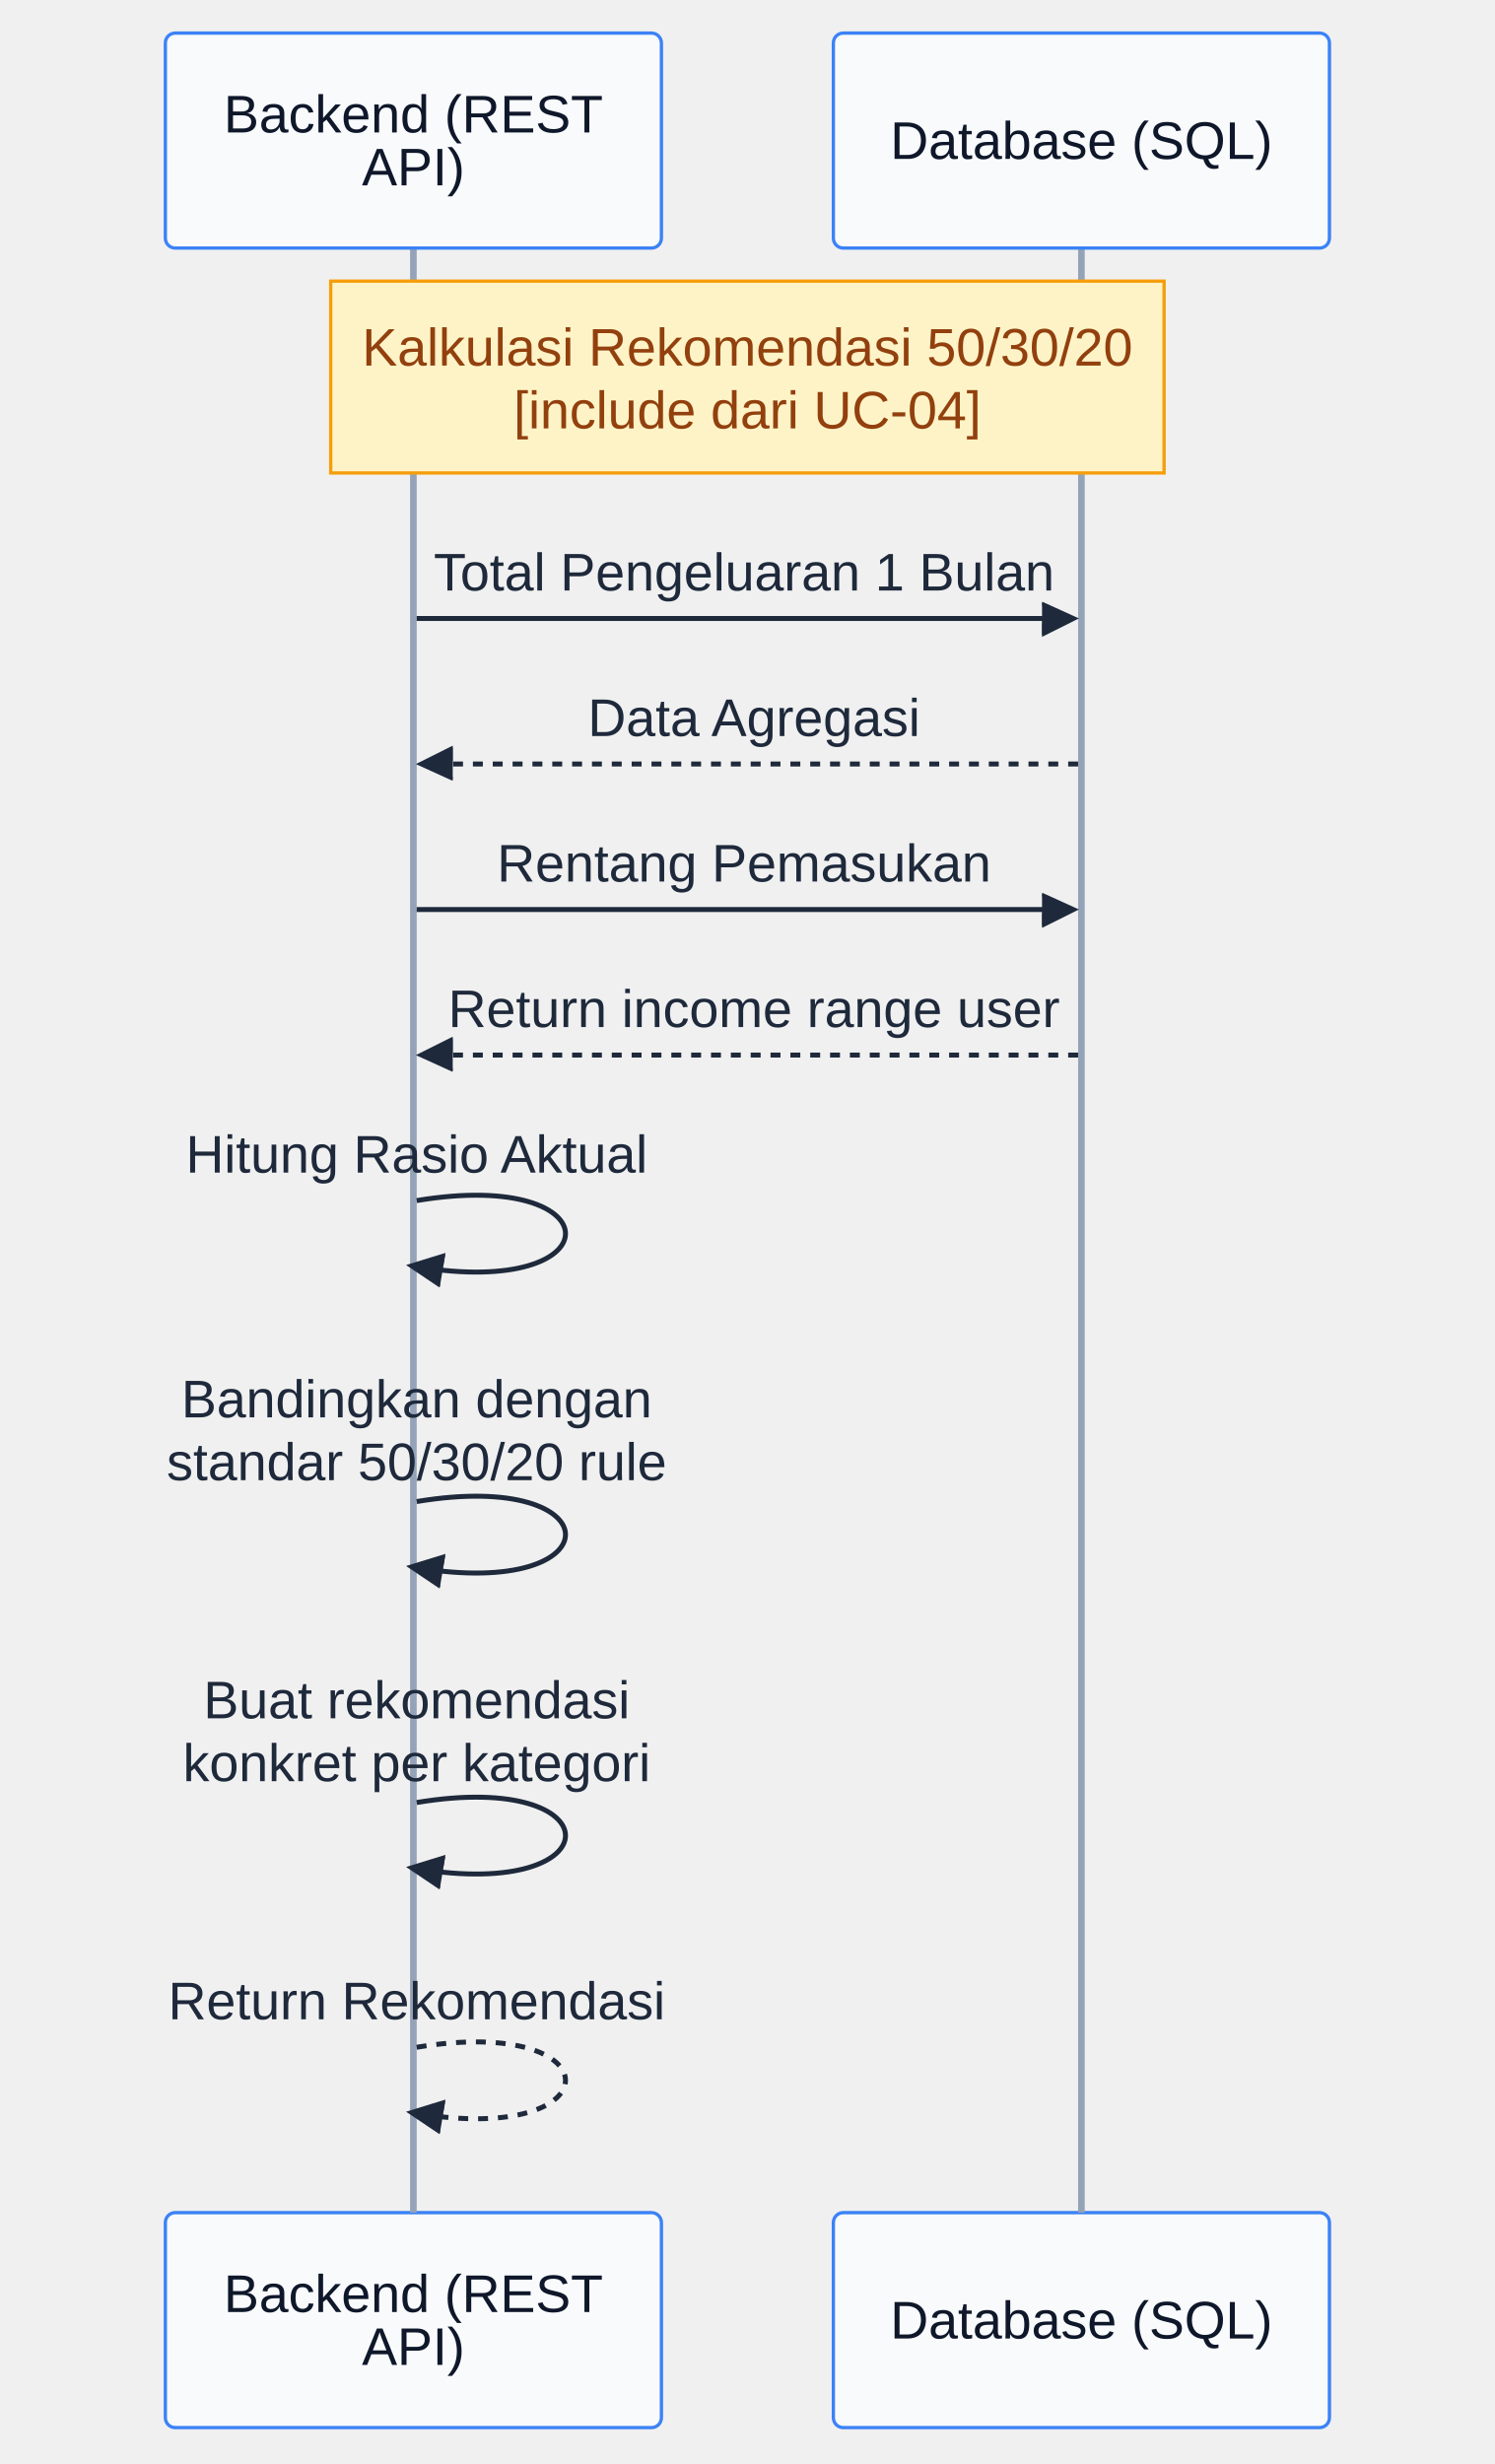
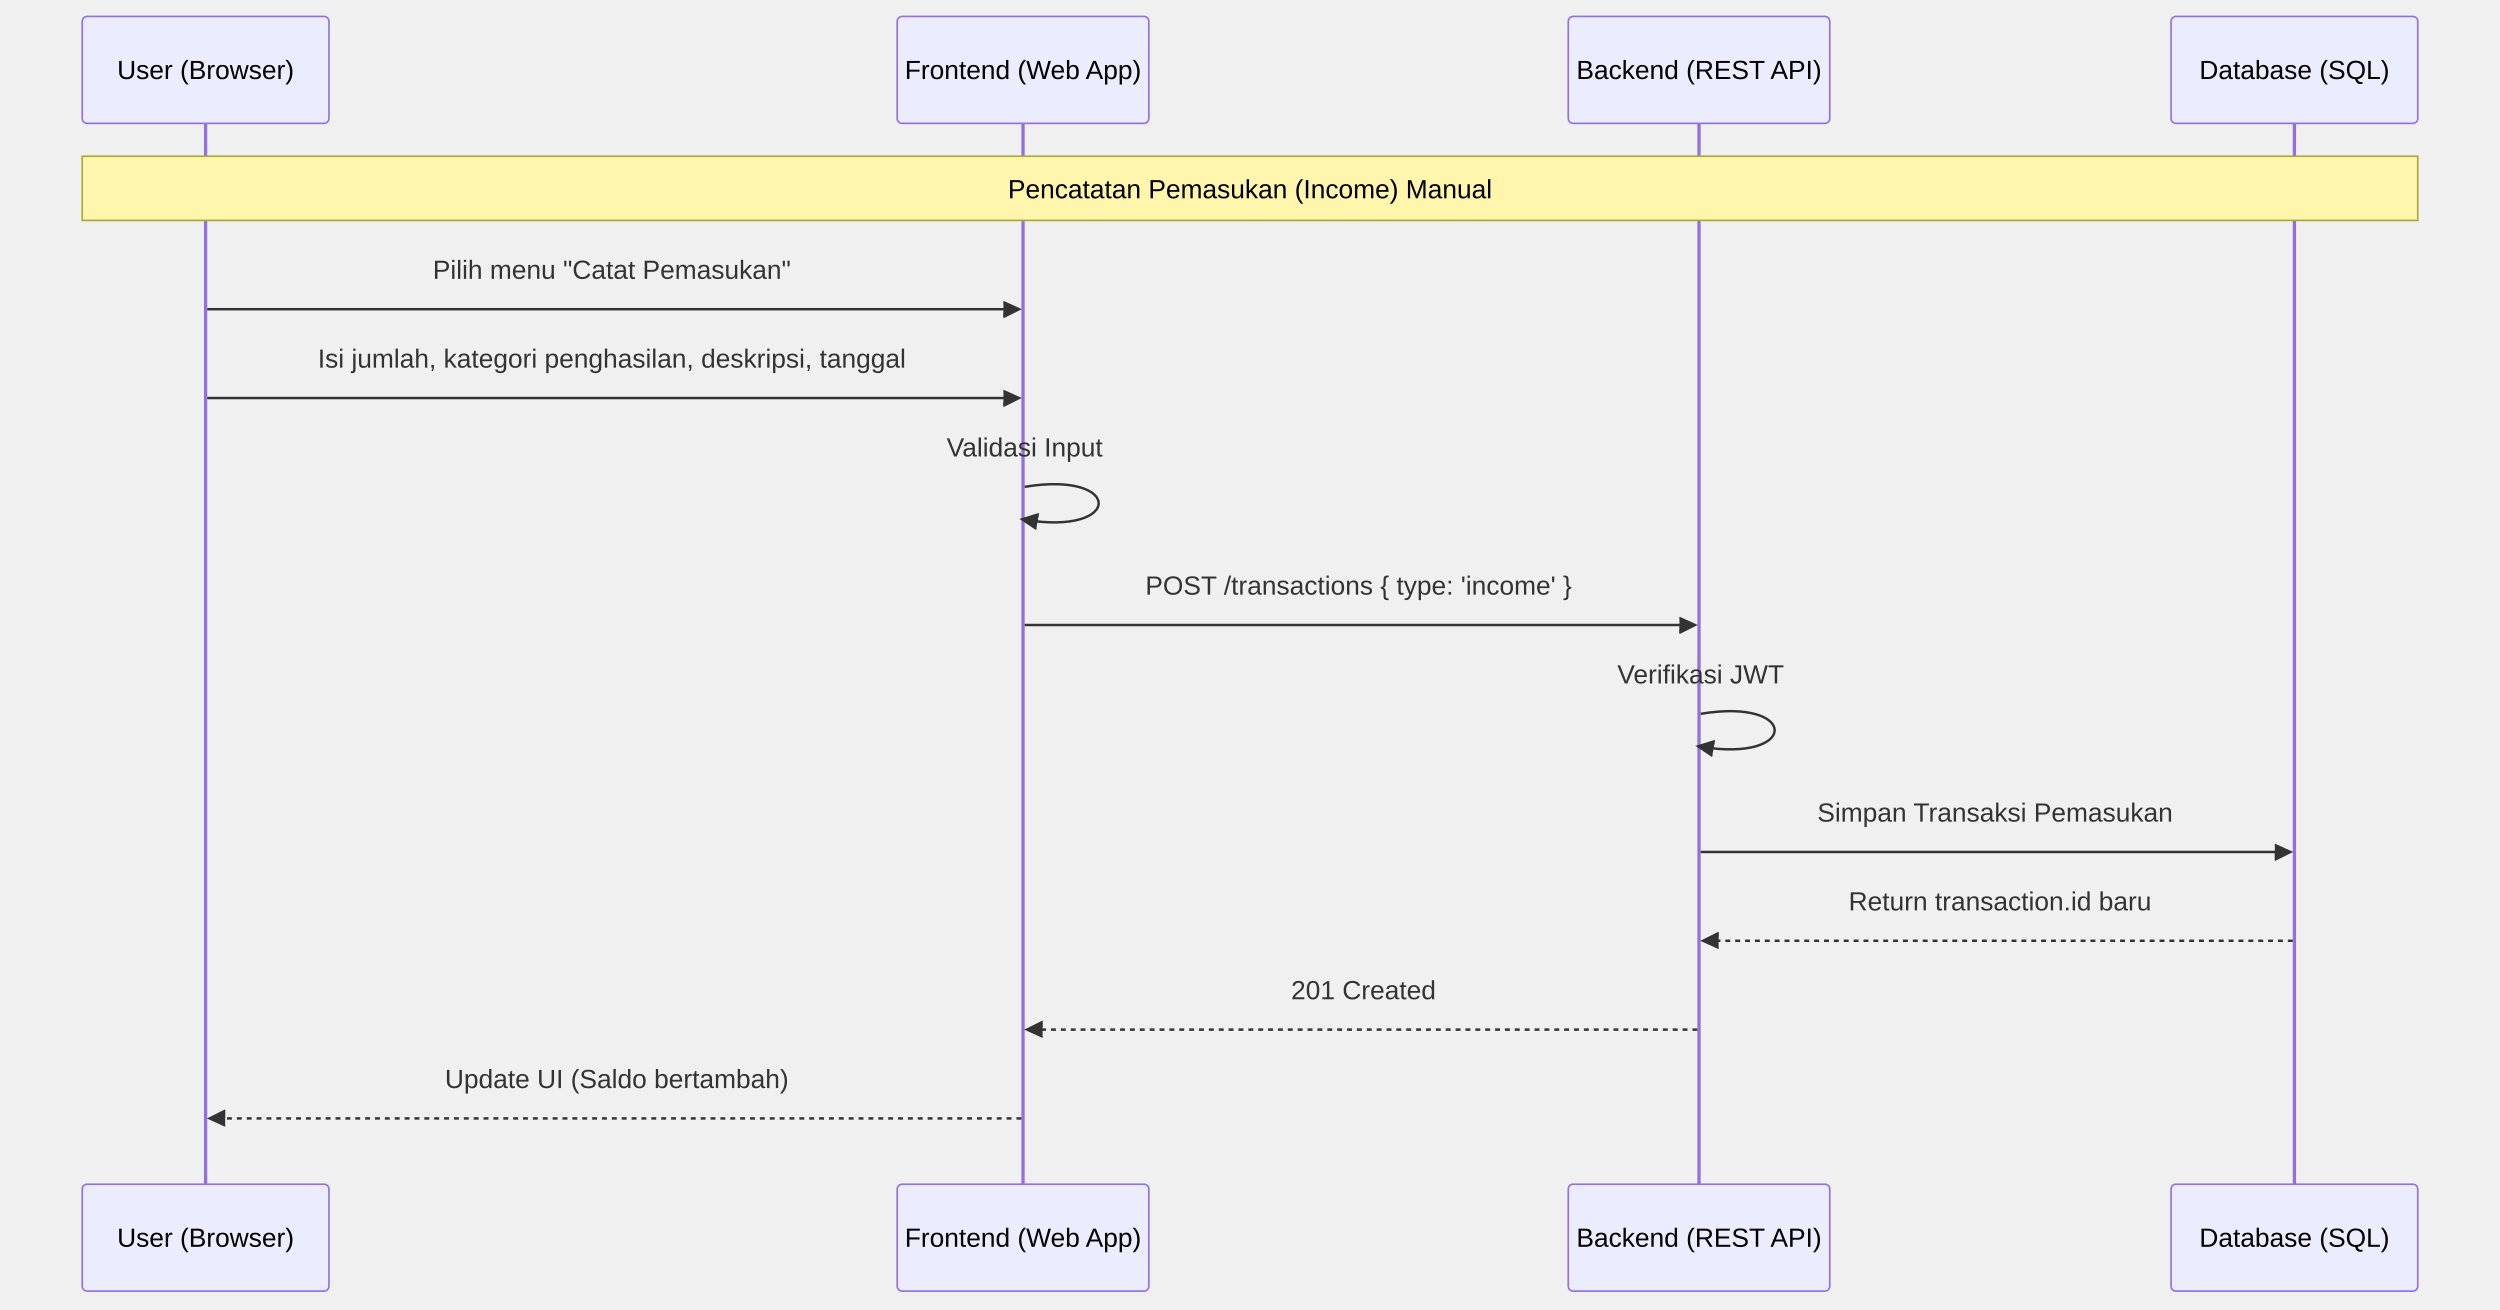
- <svg xmlns="http://www.w3.org/2000/svg" id="my-svg" width="100%" style="max-width: 452px; background-color: transparent;" viewBox="-50 -10 452 745" role="graphics-document document" aria-roledescription="sequence">
+ <svg xmlns="http://www.w3.org/2000/svg" id="my-svg" width="1520" style="max-width: 1520px; background-color: transparent;" viewBox="-50 -10 1520 796" role="graphics-document document" aria-roledescription="sequence">
  <g>
-     <rect x="202" y="659" fill="#eaeaea" stroke="#666" width="150" height="65" name="DB" rx="3" ry="3" class="actor actor-bottom" />
-     <text x="277" y="691.5" dominant-baseline="central" alignment-baseline="central" class="actor actor-box" style="text-anchor: middle; font-size: 16px; font-weight: 400;">
-       <tspan x="277" dy="0">Database (SQL)</tspan>
+     <rect x="1270" y="710" fill="#eaeaea" stroke="#666" width="150" height="65" name="DB" rx="3" ry="3" class="actor actor-bottom" />
+     <text x="1345" y="742.5" dominant-baseline="central" alignment-baseline="central" class="actor actor-box" style="text-anchor: middle; font-size: 16px; font-weight: 400;">
+       <tspan x="1345" dy="0">Database (SQL)</tspan>
    </text>
  </g>
  <g>
-     <rect x="0" y="659" fill="#eaeaea" stroke="#666" width="150" height="65" name="Server" rx="3" ry="3" class="actor actor-bottom" />
-     <text x="75" y="691.5" dominant-baseline="central" alignment-baseline="central" class="actor actor-box" style="text-anchor: middle; font-size: 16px; font-weight: 400;">
-       <tspan x="75" dy="-8">Backend (REST</tspan>
-     </text>
-     <text x="75" y="691.5" dominant-baseline="central" alignment-baseline="central" class="actor actor-box" style="text-anchor: middle; font-size: 16px; font-weight: 400;">
-       <tspan x="75" dy="8">API)</tspan>
+     <rect x="903.5" y="710" fill="#eaeaea" stroke="#666" width="159" height="65" name="Server" rx="3" ry="3" class="actor actor-bottom" />
+     <text x="983" y="742.5" dominant-baseline="central" alignment-baseline="central" class="actor actor-box" style="text-anchor: middle; font-size: 16px; font-weight: 400;">
+       <tspan x="983" dy="0">Backend (REST API)</tspan>
    </text>
  </g>
  <g>
-     <line id="actor1" x1="277" y1="65" x2="277" y2="659" class="actor-line 200" stroke-width="0.5px" stroke="#999" name="DB" data-et="life-line" data-id="DB" />
-     <g id="root-1" data-et="participant" data-type="participant" data-id="DB">
-       <rect x="202" y="0" fill="#eaeaea" stroke="#666" width="150" height="65" name="DB" rx="3" ry="3" class="actor actor-top" />
-       <text x="277" y="32.5" dominant-baseline="central" alignment-baseline="central" class="actor actor-box" style="text-anchor: middle; font-size: 16px; font-weight: 400;">
-         <tspan x="277" dy="0">Database (SQL)</tspan>
+     <rect x="495.5" y="710" fill="#eaeaea" stroke="#666" width="153" height="65" name="UI" rx="3" ry="3" class="actor actor-bottom" />
+     <text x="572" y="742.5" dominant-baseline="central" alignment-baseline="central" class="actor actor-box" style="text-anchor: middle; font-size: 16px; font-weight: 400;">
+       <tspan x="572" dy="0">Frontend (Web App)</tspan>
+     </text>
+   </g>
+   <g>
+     <rect x="0" y="710" fill="#eaeaea" stroke="#666" width="150" height="65" name="User" rx="3" ry="3" class="actor actor-bottom" />
+     <text x="75" y="742.5" dominant-baseline="central" alignment-baseline="central" class="actor actor-box" style="text-anchor: middle; font-size: 16px; font-weight: 400;">
+       <tspan x="75" dy="0">User (Browser)</tspan>
+     </text>
+   </g>
+   <g>
+     <line id="actor3" x1="1345" y1="65" x2="1345" y2="710" class="actor-line 200" stroke-width="0.5px" stroke="#999" name="DB" data-et="life-line" data-id="DB" />
+     <g id="root-3" data-et="participant" data-type="participant" data-id="DB">
+       <rect x="1270" y="0" fill="#eaeaea" stroke="#666" width="150" height="65" name="DB" rx="3" ry="3" class="actor actor-top" />
+       <text x="1345" y="32.5" dominant-baseline="central" alignment-baseline="central" class="actor actor-box" style="text-anchor: middle; font-size: 16px; font-weight: 400;">
+         <tspan x="1345" dy="0">Database (SQL)</tspan>
      </text>
    </g>
  </g>
  <g>
-     <line id="actor0" x1="75" y1="65" x2="75" y2="659" class="actor-line 200" stroke-width="0.5px" stroke="#999" name="Server" data-et="life-line" data-id="Server" />
-     <g id="root-0" data-et="participant" data-type="participant" data-id="Server">
-       <rect x="0" y="0" fill="#eaeaea" stroke="#666" width="150" height="65" name="Server" rx="3" ry="3" class="actor actor-top" />
-       <text x="75" y="32.5" dominant-baseline="central" alignment-baseline="central" class="actor actor-box" style="text-anchor: middle; font-size: 16px; font-weight: 400;">
-         <tspan x="75" dy="-8">Backend (REST</tspan>
-       </text>
-       <text x="75" y="32.5" dominant-baseline="central" alignment-baseline="central" class="actor actor-box" style="text-anchor: middle; font-size: 16px; font-weight: 400;">
-         <tspan x="75" dy="8">API)</tspan>
+     <line id="actor2" x1="983" y1="65" x2="983" y2="710" class="actor-line 200" stroke-width="0.5px" stroke="#999" name="Server" data-et="life-line" data-id="Server" />
+     <g id="root-2" data-et="participant" data-type="participant" data-id="Server">
+       <rect x="903.5" y="0" fill="#eaeaea" stroke="#666" width="159" height="65" name="Server" rx="3" ry="3" class="actor actor-top" />
+       <text x="983" y="32.5" dominant-baseline="central" alignment-baseline="central" class="actor actor-box" style="text-anchor: middle; font-size: 16px; font-weight: 400;">
+         <tspan x="983" dy="0">Backend (REST API)</tspan>
      </text>
    </g>
  </g>
-   <style>#my-svg{font-family:"trebuchet ms",verdana,arial,sans-serif;font-size:16px;fill:#333;}@keyframes edge-animation-frame{from{stroke-dashoffset:0;}}@keyframes dash{to{stroke-dashoffset:0;}}#my-svg .edge-animation-slow{stroke-dasharray:9,5!important;stroke-dashoffset:900;animation:dash 50s linear infinite;stroke-linecap:round;}#my-svg .edge-animation-fast{stroke-dasharray:9,5!important;stroke-dashoffset:900;animation:dash 20s linear infinite;stroke-linecap:round;}#my-svg .error-icon{fill:#552222;}#my-svg .error-text{fill:#552222;stroke:#552222;}#my-svg .edge-thickness-normal{stroke-width:1px;}#my-svg .edge-thickness-thick{stroke-width:3.5px;}#my-svg .edge-pattern-solid{stroke-dasharray:0;}#my-svg .edge-thickness-invisible{stroke-width:0;fill:none;}#my-svg .edge-pattern-dashed{stroke-dasharray:3;}#my-svg .edge-pattern-dotted{stroke-dasharray:2;}#my-svg .marker{fill:#64748b;stroke:#64748b;}#my-svg .marker.cross{stroke:#64748b;}#my-svg svg{font-family:"trebuchet ms",verdana,arial,sans-serif;font-size:16px;}#my-svg p{margin:0;}#my-svg .actor{stroke:#3b82f6;fill:#f8fafc;stroke-width:1;}#my-svg rect.actor.outer-path[data-look="neo"]{filter:drop-shadow(1px 2px 2px rgba(185, 185, 185, 1));}#my-svg rect.note[data-look="neo"]{stroke:#f59e0b;fill:#fef3c7;filter:drop-shadow(1px 2px 2px rgba(185, 185, 185, 1));}#my-svg text.actor&gt;tspan{fill:#0f172a;stroke:none;}#my-svg .actor-line{stroke:#94a3b8;}#my-svg .innerArc{stroke-width:1.5;stroke-dasharray:none;}#my-svg .messageLine0{stroke-width:1.5;stroke-dasharray:none;stroke:#1e293b;}#my-svg .messageLine1{stroke-width:1.5;stroke-dasharray:2,2;stroke:#1e293b;}#my-svg [id$="-arrowhead"] path{fill:#1e293b;stroke:#1e293b;}#my-svg .sequenceNumber{fill:white;}#my-svg [id$="-sequencenumber"]{fill:#1e293b;}#my-svg [id$="-crosshead"] path{fill:#1e293b;stroke:#1e293b;}#my-svg .messageText{fill:#1e293b;stroke:none;}#my-svg .labelBox{stroke:#cbd5e1;fill:#f1f5f9;filter:none;}#my-svg .labelText,#my-svg .labelText&gt;tspan{fill:#334155;stroke:none;}#my-svg .loopText,#my-svg .loopText&gt;tspan{fill:#334155;stroke:none;}#my-svg .loopLine{stroke-width:2px;stroke-dasharray:2,2;stroke:#cbd5e1;fill:#cbd5e1;}#my-svg .note{stroke:#f59e0b;fill:#fef3c7;}#my-svg .noteText,#my-svg .noteText&gt;tspan{fill:#92400e;stroke:none;font-weight:normal;}#my-svg .activation0{fill:#ede9fe;stroke:#7c3aed;}#my-svg .activation1{fill:#ede9fe;stroke:#7c3aed;}#my-svg .activation2{fill:#ede9fe;stroke:#7c3aed;}#my-svg .actorPopupMenu{position:absolute;}#my-svg .actorPopupMenuPanel{position:absolute;fill:#f8fafc;box-shadow:0px 8px 16px 0px rgba(0,0,0,0.2);filter:drop-shadow(3px 5px 2px rgb(0 0 0 / 0.4));}#my-svg .actor-man circle,#my-svg line{fill:#f8fafc;stroke-width:2px;}#my-svg g rect.rect{filter:drop-shadow(1px 2px 2px rgba(185, 185, 185, 1));stroke:#9370DB;}#my-svg .node .neo-node{stroke:#9370DB;}#my-svg [data-look="neo"].node rect,#my-svg [data-look="neo"].cluster rect,#my-svg [data-look="neo"].node polygon{stroke:#9370DB;filter:drop-shadow(1px 2px 2px rgba(185, 185, 185, 1));}#my-svg [data-look="neo"].node path{stroke:#9370DB;stroke-width:1px;}#my-svg [data-look="neo"].node .outer-path{filter:drop-shadow(1px 2px 2px rgba(185, 185, 185, 1));}#my-svg [data-look="neo"].node .neo-line path{stroke:#9370DB;filter:none;}#my-svg [data-look="neo"].node circle{stroke:#9370DB;filter:drop-shadow(1px 2px 2px rgba(185, 185, 185, 1));}#my-svg [data-look="neo"].node circle .state-start{fill:#000000;}#my-svg [data-look="neo"].icon-shape .icon{fill:#9370DB;filter:drop-shadow(1px 2px 2px rgba(185, 185, 185, 1));}#my-svg [data-look="neo"].icon-shape .icon-neo path{stroke:#9370DB;filter:drop-shadow(1px 2px 2px rgba(185, 185, 185, 1));}#my-svg :root{--mermaid-font-family:"trebuchet ms",verdana,arial,sans-serif;}</style>
+   <g>
+     <line id="actor1" x1="572" y1="65" x2="572" y2="710" class="actor-line 200" stroke-width="0.5px" stroke="#999" name="UI" data-et="life-line" data-id="UI" />
+     <g id="root-1" data-et="participant" data-type="participant" data-id="UI">
+       <rect x="495.5" y="0" fill="#eaeaea" stroke="#666" width="153" height="65" name="UI" rx="3" ry="3" class="actor actor-top" />
+       <text x="572" y="32.5" dominant-baseline="central" alignment-baseline="central" class="actor actor-box" style="text-anchor: middle; font-size: 16px; font-weight: 400;">
+         <tspan x="572" dy="0">Frontend (Web App)</tspan>
+       </text>
+     </g>
+   </g>
+   <g>
+     <line id="actor0" x1="75" y1="65" x2="75" y2="710" class="actor-line 200" stroke-width="0.5px" stroke="#999" name="User" data-et="life-line" data-id="User" />
+     <g id="root-0" data-et="participant" data-type="participant" data-id="User">
+       <rect x="0" y="0" fill="#eaeaea" stroke="#666" width="150" height="65" name="User" rx="3" ry="3" class="actor actor-top" />
+       <text x="75" y="32.5" dominant-baseline="central" alignment-baseline="central" class="actor actor-box" style="text-anchor: middle; font-size: 16px; font-weight: 400;">
+         <tspan x="75" dy="0">User (Browser)</tspan>
+       </text>
+     </g>
+   </g>
+   <style>#my-svg{font-family:"trebuchet ms",verdana,arial,sans-serif;font-size:16px;fill:#333;}@keyframes edge-animation-frame{from{stroke-dashoffset:0;}}@keyframes dash{to{stroke-dashoffset:0;}}#my-svg .edge-animation-slow{stroke-dasharray:9,5!important;stroke-dashoffset:900;animation:dash 50s linear infinite;stroke-linecap:round;}#my-svg .edge-animation-fast{stroke-dasharray:9,5!important;stroke-dashoffset:900;animation:dash 20s linear infinite;stroke-linecap:round;}#my-svg .error-icon{fill:#552222;}#my-svg .error-text{fill:#552222;stroke:#552222;}#my-svg .edge-thickness-normal{stroke-width:1px;}#my-svg .edge-thickness-thick{stroke-width:3.5px;}#my-svg .edge-pattern-solid{stroke-dasharray:0;}#my-svg .edge-thickness-invisible{stroke-width:0;fill:none;}#my-svg .edge-pattern-dashed{stroke-dasharray:3;}#my-svg .edge-pattern-dotted{stroke-dasharray:2;}#my-svg .marker{fill:#333333;stroke:#333333;}#my-svg .marker.cross{stroke:#333333;}#my-svg svg{font-family:"trebuchet ms",verdana,arial,sans-serif;font-size:16px;}#my-svg p{margin:0;}#my-svg .actor{stroke:#9370DB;fill:#ECECFF;stroke-width:1;}#my-svg rect.actor.outer-path[data-look="neo"]{filter:drop-shadow(1px 2px 2px rgba(185, 185, 185, 1));}#my-svg rect.note[data-look="neo"]{stroke:#aaaa33;fill:#fff5ad;filter:drop-shadow(1px 2px 2px rgba(185, 185, 185, 1));}#my-svg text.actor&gt;tspan{fill:black;stroke:none;}#my-svg .actor-line{stroke:#9370DB;}#my-svg .innerArc{stroke-width:1.5;stroke-dasharray:none;}#my-svg .messageLine0{stroke-width:1.5;stroke-dasharray:none;stroke:#333;}#my-svg .messageLine1{stroke-width:1.5;stroke-dasharray:2,2;stroke:#333;}#my-svg [id$="-arrowhead"] path{fill:#333;stroke:#333;}#my-svg .sequenceNumber{fill:white;}#my-svg [id$="-sequencenumber"]{fill:#333;}#my-svg [id$="-crosshead"] path{fill:#333;stroke:#333;}#my-svg .messageText{fill:#333;stroke:none;}#my-svg .labelBox{stroke:#9370DB;fill:#ECECFF;filter:none;}#my-svg .labelText,#my-svg .labelText&gt;tspan{fill:black;stroke:none;}#my-svg .loopText,#my-svg .loopText&gt;tspan{fill:#991b1b;stroke:none;}#my-svg .loopLine{stroke-width:2px;stroke-dasharray:2,2;stroke:#9370DB;fill:#9370DB;}#my-svg .note{stroke:#aaaa33;fill:#fff5ad;}#my-svg .noteText,#my-svg .noteText&gt;tspan{fill:black;stroke:none;font-weight:normal;}#my-svg .activation0{fill:#f4f4f4;stroke:#666;}#my-svg .activation1{fill:#f4f4f4;stroke:#666;}#my-svg .activation2{fill:#f4f4f4;stroke:#666;}#my-svg .actorPopupMenu{position:absolute;}#my-svg .actorPopupMenuPanel{position:absolute;fill:#ECECFF;box-shadow:0px 8px 16px 0px rgba(0,0,0,0.2);filter:drop-shadow(3px 5px 2px rgb(0 0 0 / 0.4));}#my-svg .actor-man circle,#my-svg line{fill:#ECECFF;stroke-width:2px;}#my-svg g rect.rect{filter:drop-shadow(1px 2px 2px rgba(185, 185, 185, 1));stroke:#9370DB;}#my-svg .node .neo-node{stroke:#9370DB;}#my-svg [data-look="neo"].node rect,#my-svg [data-look="neo"].cluster rect,#my-svg [data-look="neo"].node polygon{stroke:#9370DB;filter:drop-shadow(1px 2px 2px rgba(185, 185, 185, 1));}#my-svg [data-look="neo"].node path{stroke:#9370DB;stroke-width:1px;}#my-svg [data-look="neo"].node .outer-path{filter:drop-shadow(1px 2px 2px rgba(185, 185, 185, 1));}#my-svg [data-look="neo"].node .neo-line path{stroke:#9370DB;filter:none;}#my-svg [data-look="neo"].node circle{stroke:#9370DB;filter:drop-shadow(1px 2px 2px rgba(185, 185, 185, 1));}#my-svg [data-look="neo"].node circle .state-start{fill:#000000;}#my-svg [data-look="neo"].icon-shape .icon{fill:#9370DB;filter:drop-shadow(1px 2px 2px rgba(185, 185, 185, 1));}#my-svg [data-look="neo"].icon-shape .icon-neo path{stroke:#9370DB;filter:drop-shadow(1px 2px 2px rgba(185, 185, 185, 1));}#my-svg :root{--mermaid-font-family:"trebuchet ms",verdana,arial,sans-serif;}</style>
  <g />
  <defs>
    <symbol id="my-svg-computer" width="24" height="24">
      <path transform="scale(.5)" d="M2 2v13h20v-13h-20zm18 11h-16v-9h16v9zm-10.228 6l.466-1h3.524l.467 1h-4.457zm14.228 3h-24l2-6h2.104l-1.33 4h18.45l-1.297-4h2.073l2 6zm-5-10h-14v-7h14v7z" />
    </symbol>
  </defs>
  <defs>
    <symbol id="my-svg-database" fill-rule="evenodd" clip-rule="evenodd">
      <path transform="scale(.5)" d="M12.258.001l.256.004.255.005.253.008.251.01.249.012.247.015.246.016.242.019.241.02.239.023.236.024.233.027.231.028.229.031.225.032.223.034.22.036.217.038.214.04.211.041.208.043.205.045.201.046.198.048.194.05.191.051.187.053.183.054.18.056.175.057.172.059.168.06.163.061.16.063.155.064.15.066.074.033.073.033.071.034.07.034.069.035.068.035.067.035.066.035.064.036.064.036.062.036.06.036.06.037.058.037.058.037.055.038.055.038.053.038.052.038.051.039.05.039.048.039.047.039.045.04.044.04.043.04.041.04.04.041.039.041.037.041.036.041.034.041.033.042.032.042.03.042.029.042.027.042.026.043.024.043.023.043.021.043.02.043.018.044.017.043.015.044.013.044.012.044.011.045.009.044.007.045.006.045.004.045.002.045.001.045v17l-.001.045-.002.045-.004.045-.006.045-.007.045-.009.044-.011.045-.012.044-.013.044-.015.044-.017.043-.018.044-.02.043-.021.043-.023.043-.024.043-.026.043-.027.042-.029.042-.03.042-.032.042-.033.042-.034.041-.036.041-.037.041-.039.041-.04.041-.041.04-.043.04-.044.04-.045.04-.047.039-.048.039-.05.039-.051.039-.052.038-.053.038-.055.038-.055.038-.058.037-.058.037-.06.037-.06.036-.062.036-.064.036-.064.036-.066.035-.067.035-.068.035-.069.035-.07.034-.071.034-.073.033-.074.033-.15.066-.155.064-.16.063-.163.061-.168.06-.172.059-.175.057-.18.056-.183.054-.187.053-.191.051-.194.05-.198.048-.201.046-.205.045-.208.043-.211.041-.214.04-.217.038-.22.036-.223.034-.225.032-.229.031-.231.028-.233.027-.236.024-.239.023-.241.02-.242.019-.246.016-.247.015-.249.012-.251.01-.253.008-.255.005-.256.004-.258.001-.258-.001-.256-.004-.255-.005-.253-.008-.251-.01-.249-.012-.247-.015-.245-.016-.243-.019-.241-.02-.238-.023-.236-.024-.234-.027-.231-.028-.228-.031-.226-.032-.223-.034-.22-.036-.217-.038-.214-.04-.211-.041-.208-.043-.204-.045-.201-.046-.198-.048-.195-.05-.19-.051-.187-.053-.184-.054-.179-.056-.176-.057-.172-.059-.167-.06-.164-.061-.159-.063-.155-.064-.151-.066-.074-.033-.072-.033-.072-.034-.07-.034-.069-.035-.068-.035-.067-.035-.066-.035-.064-.036-.063-.036-.062-.036-.061-.036-.06-.037-.058-.037-.057-.037-.056-.038-.055-.038-.053-.038-.052-.038-.051-.039-.049-.039-.049-.039-.046-.039-.046-.04-.044-.04-.043-.04-.041-.04-.04-.041-.039-.041-.037-.041-.036-.041-.034-.041-.033-.042-.032-.042-.03-.042-.029-.042-.027-.042-.026-.043-.024-.043-.023-.043-.021-.043-.02-.043-.018-.044-.017-.043-.015-.044-.013-.044-.012-.044-.011-.045-.009-.044-.007-.045-.006-.045-.004-.045-.002-.045-.001-.045v-17l.001-.045.002-.045.004-.045.006-.045.007-.045.009-.044.011-.045.012-.044.013-.044.015-.044.017-.043.018-.044.02-.043.021-.043.023-.043.024-.043.026-.043.027-.042.029-.042.03-.042.032-.042.033-.042.034-.041.036-.041.037-.041.039-.041.04-.041.041-.04.043-.04.044-.04.046-.04.046-.039.049-.039.049-.039.051-.039.052-.038.053-.038.055-.038.056-.038.057-.037.058-.037.06-.037.061-.036.062-.036.063-.036.064-.036.066-.035.067-.035.068-.035.069-.035.07-.034.072-.034.072-.033.074-.033.151-.066.155-.064.159-.063.164-.061.167-.06.172-.059.176-.057.179-.056.184-.054.187-.053.19-.051.195-.05.198-.048.201-.046.204-.045.208-.043.211-.041.214-.04.217-.038.22-.036.223-.034.226-.032.228-.031.231-.028.234-.027.236-.024.238-.023.241-.02.243-.019.245-.016.247-.015.249-.012.251-.01.253-.008.255-.005.256-.004.258-.001.258.001zm-9.258 20.499v.01l.001.021.003.021.004.022.005.021.006.022.007.022.009.023.01.022.011.023.012.023.013.023.015.023.016.024.017.023.018.024.019.024.021.024.022.025.023.024.024.025.052.049.056.05.061.051.066.051.07.051.075.051.079.052.084.052.088.052.092.052.097.052.102.051.105.052.11.052.114.051.119.051.123.051.127.05.131.05.135.05.139.048.144.049.147.047.152.047.155.047.16.045.163.045.167.043.171.043.176.041.178.041.183.039.187.039.19.037.194.035.197.035.202.033.204.031.209.03.212.029.216.027.219.025.222.024.226.021.23.02.233.018.236.016.24.015.243.012.246.01.249.008.253.005.256.004.259.001.26-.001.257-.004.254-.005.25-.008.247-.011.244-.012.241-.014.237-.016.233-.018.231-.021.226-.021.224-.024.22-.026.216-.027.212-.028.21-.031.205-.031.202-.034.198-.034.194-.036.191-.037.187-.039.183-.04.179-.04.175-.042.172-.043.168-.044.163-.045.16-.046.155-.046.152-.047.148-.048.143-.049.139-.049.136-.05.131-.05.126-.05.123-.051.118-.052.114-.051.11-.052.106-.052.101-.052.096-.052.092-.052.088-.053.083-.051.079-.052.074-.052.07-.051.065-.051.06-.051.056-.05.051-.05.023-.024.023-.025.021-.024.02-.024.019-.024.018-.024.017-.024.015-.023.014-.024.013-.023.012-.023.01-.023.01-.022.008-.022.006-.022.006-.022.004-.022.004-.021.001-.021.001-.021v-4.127l-.077.055-.08.053-.083.054-.085.053-.087.052-.09.052-.093.051-.095.05-.097.05-.1.049-.102.049-.105.048-.106.047-.109.047-.111.046-.114.045-.115.045-.118.044-.12.043-.122.042-.124.042-.126.041-.128.04-.13.04-.132.038-.134.038-.135.037-.138.037-.139.035-.142.035-.143.034-.144.033-.147.032-.148.031-.15.03-.151.03-.153.029-.154.027-.156.027-.158.026-.159.025-.161.024-.162.023-.163.022-.165.021-.166.02-.167.019-.169.018-.169.017-.171.016-.173.015-.173.014-.175.013-.175.012-.177.011-.178.01-.179.008-.179.008-.181.006-.182.005-.182.004-.184.003-.184.002h-.37l-.184-.002-.184-.003-.182-.004-.182-.005-.181-.006-.179-.008-.179-.008-.178-.01-.176-.011-.176-.012-.175-.013-.173-.014-.172-.015-.171-.016-.17-.017-.169-.018-.167-.019-.166-.02-.165-.021-.163-.022-.162-.023-.161-.024-.159-.025-.157-.026-.156-.027-.155-.027-.153-.029-.151-.03-.15-.03-.148-.031-.146-.032-.145-.033-.143-.034-.141-.035-.14-.035-.137-.037-.136-.037-.134-.038-.132-.038-.13-.04-.128-.04-.126-.041-.124-.042-.122-.042-.12-.044-.117-.043-.116-.045-.113-.045-.112-.046-.109-.047-.106-.047-.105-.048-.102-.049-.1-.049-.097-.05-.095-.05-.093-.052-.09-.051-.087-.052-.085-.053-.083-.054-.08-.054-.077-.054v4.127zm0-5.654v.011l.001.021.003.021.004.021.005.022.006.022.007.022.009.022.01.022.011.023.012.023.013.023.015.024.016.023.017.024.018.024.019.024.021.024.022.024.023.025.024.024.052.05.056.05.061.05.066.051.07.051.075.052.079.051.084.052.088.052.092.052.097.052.102.052.105.052.11.051.114.051.119.052.123.05.127.051.131.05.135.049.139.049.144.048.147.048.152.047.155.046.16.045.163.045.167.044.171.042.176.042.178.04.183.04.187.038.19.037.194.036.197.034.202.033.204.032.209.03.212.028.216.027.219.025.222.024.226.022.23.02.233.018.236.016.24.014.243.012.246.01.249.008.253.006.256.003.259.001.26-.001.257-.003.254-.006.25-.008.247-.01.244-.012.241-.015.237-.016.233-.018.231-.02.226-.022.224-.024.22-.025.216-.027.212-.029.21-.03.205-.032.202-.033.198-.035.194-.036.191-.037.187-.039.183-.039.179-.041.175-.042.172-.043.168-.044.163-.045.16-.045.155-.047.152-.047.148-.048.143-.048.139-.05.136-.049.131-.05.126-.051.123-.051.118-.051.114-.052.11-.052.106-.052.101-.052.096-.052.092-.052.088-.052.083-.052.079-.052.074-.051.07-.052.065-.051.06-.05.056-.051.051-.049.023-.025.023-.024.021-.025.02-.024.019-.024.018-.024.017-.024.015-.023.014-.023.013-.024.012-.022.01-.023.01-.023.008-.022.006-.022.006-.022.004-.021.004-.022.001-.021.001-.021v-4.139l-.077.054-.08.054-.083.054-.085.052-.087.053-.09.051-.093.051-.095.051-.097.05-.1.049-.102.049-.105.048-.106.047-.109.047-.111.046-.114.045-.115.044-.118.044-.12.044-.122.042-.124.042-.126.041-.128.04-.13.039-.132.039-.134.038-.135.037-.138.036-.139.036-.142.035-.143.033-.144.033-.147.033-.148.031-.15.03-.151.03-.153.028-.154.028-.156.027-.158.026-.159.025-.161.024-.162.023-.163.022-.165.021-.166.02-.167.019-.169.018-.169.017-.171.016-.173.015-.173.014-.175.013-.175.012-.177.011-.178.009-.179.009-.179.007-.181.007-.182.005-.182.004-.184.003-.184.002h-.37l-.184-.002-.184-.003-.182-.004-.182-.005-.181-.007-.179-.007-.179-.009-.178-.009-.176-.011-.176-.012-.175-.013-.173-.014-.172-.015-.171-.016-.17-.017-.169-.018-.167-.019-.166-.02-.165-.021-.163-.022-.162-.023-.161-.024-.159-.025-.157-.026-.156-.027-.155-.028-.153-.028-.151-.03-.15-.03-.148-.031-.146-.033-.145-.033-.143-.033-.141-.035-.14-.036-.137-.036-.136-.037-.134-.038-.132-.039-.13-.039-.128-.04-.126-.041-.124-.042-.122-.043-.12-.043-.117-.044-.116-.044-.113-.046-.112-.046-.109-.046-.106-.047-.105-.048-.102-.049-.1-.049-.097-.05-.095-.051-.093-.051-.09-.051-.087-.053-.085-.052-.083-.054-.08-.054-.077-.054v4.139zm0-5.666v.011l.001.02.003.022.004.021.005.022.006.021.007.022.009.023.01.022.011.023.012.023.013.023.015.023.016.024.017.024.018.023.019.024.021.025.022.024.023.024.024.025.052.05.056.05.061.05.066.051.07.051.075.052.079.051.084.052.088.052.092.052.097.052.102.052.105.051.11.052.114.051.119.051.123.051.127.05.131.05.135.05.139.049.144.048.147.048.152.047.155.046.16.045.163.045.167.043.171.043.176.042.178.04.183.04.187.038.19.037.194.036.197.034.202.033.204.032.209.03.212.028.216.027.219.025.222.024.226.021.23.02.233.018.236.017.24.014.243.012.246.01.249.008.253.006.256.003.259.001.26-.001.257-.003.254-.006.25-.008.247-.01.244-.013.241-.014.237-.016.233-.018.231-.02.226-.022.224-.024.22-.025.216-.027.212-.029.21-.03.205-.032.202-.033.198-.035.194-.036.191-.037.187-.039.183-.039.179-.041.175-.042.172-.043.168-.044.163-.045.16-.045.155-.047.152-.047.148-.048.143-.049.139-.049.136-.049.131-.051.126-.05.123-.051.118-.052.114-.051.11-.052.106-.052.101-.052.096-.052.092-.052.088-.052.083-.052.079-.052.074-.052.07-.051.065-.051.06-.051.056-.05.051-.049.023-.025.023-.025.021-.024.02-.024.019-.024.018-.024.017-.024.015-.023.014-.024.013-.023.012-.023.01-.022.01-.023.008-.022.006-.022.006-.022.004-.022.004-.021.001-.021.001-.021v-4.153l-.077.054-.08.054-.083.053-.085.053-.087.053-.09.051-.093.051-.095.051-.097.05-.1.049-.102.048-.105.048-.106.048-.109.046-.111.046-.114.046-.115.044-.118.044-.12.043-.122.043-.124.042-.126.041-.128.04-.13.039-.132.039-.134.038-.135.037-.138.036-.139.036-.142.034-.143.034-.144.033-.147.032-.148.032-.15.03-.151.03-.153.028-.154.028-.156.027-.158.026-.159.024-.161.024-.162.023-.163.023-.165.021-.166.02-.167.019-.169.018-.169.017-.171.016-.173.015-.173.014-.175.013-.175.012-.177.01-.178.01-.179.009-.179.007-.181.006-.182.006-.182.004-.184.003-.184.001-.185.001-.185-.001-.184-.001-.184-.003-.182-.004-.182-.006-.181-.006-.179-.007-.179-.009-.178-.01-.176-.01-.176-.012-.175-.013-.173-.014-.172-.015-.171-.016-.17-.017-.169-.018-.167-.019-.166-.02-.165-.021-.163-.023-.162-.023-.161-.024-.159-.024-.157-.026-.156-.027-.155-.028-.153-.028-.151-.03-.15-.03-.148-.032-.146-.032-.145-.033-.143-.034-.141-.034-.14-.036-.137-.036-.136-.037-.134-.038-.132-.039-.13-.039-.128-.041-.126-.041-.124-.041-.122-.043-.12-.043-.117-.044-.116-.044-.113-.046-.112-.046-.109-.046-.106-.048-.105-.048-.102-.048-.1-.05-.097-.049-.095-.051-.093-.051-.09-.052-.087-.052-.085-.053-.083-.053-.08-.054-.077-.054v4.153zm8.74-8.179l-.257.004-.254.005-.25.008-.247.011-.244.012-.241.014-.237.016-.233.018-.231.021-.226.022-.224.023-.22.026-.216.027-.212.028-.21.031-.205.032-.202.033-.198.034-.194.036-.191.038-.187.038-.183.04-.179.041-.175.042-.172.043-.168.043-.163.045-.16.046-.155.046-.152.048-.148.048-.143.048-.139.049-.136.05-.131.05-.126.051-.123.051-.118.051-.114.052-.11.052-.106.052-.101.052-.096.052-.092.052-.088.052-.083.052-.079.052-.074.051-.07.052-.065.051-.06.05-.056.05-.051.05-.023.025-.023.024-.021.024-.02.025-.019.024-.018.024-.017.023-.015.024-.014.023-.013.023-.012.023-.01.023-.01.022-.008.022-.006.023-.006.021-.004.022-.004.021-.001.021-.001.021.001.021.001.021.004.021.004.022.006.021.006.023.008.022.01.022.01.023.012.023.013.023.014.023.015.024.017.023.018.024.019.024.02.025.021.024.023.024.023.025.051.05.056.05.06.05.065.051.07.052.074.051.079.052.083.052.088.052.092.052.096.052.101.052.106.052.11.052.114.052.118.051.123.051.126.051.131.05.136.05.139.049.143.048.148.048.152.048.155.046.16.046.163.045.168.043.172.043.175.042.179.041.183.04.187.038.191.038.194.036.198.034.202.033.205.032.21.031.212.028.216.027.22.026.224.023.226.022.231.021.233.018.237.016.241.014.244.012.247.011.25.008.254.005.257.004.26.001.26-.001.257-.004.254-.005.25-.008.247-.011.244-.012.241-.014.237-.016.233-.018.231-.021.226-.022.224-.023.22-.026.216-.027.212-.028.21-.031.205-.032.202-.033.198-.034.194-.036.191-.038.187-.038.183-.04.179-.041.175-.042.172-.043.168-.043.163-.045.16-.046.155-.046.152-.048.148-.048.143-.048.139-.049.136-.05.131-.05.126-.051.123-.051.118-.051.114-.052.11-.052.106-.052.101-.052.096-.052.092-.052.088-.052.083-.052.079-.052.074-.051.07-.052.065-.051.06-.05.056-.05.051-.05.023-.025.023-.024.021-.024.02-.025.019-.024.018-.024.017-.023.015-.024.014-.023.013-.023.012-.023.01-.023.01-.022.008-.022.006-.023.006-.021.004-.022.004-.021.001-.021.001-.021-.001-.021-.001-.021-.004-.021-.004-.022-.006-.021-.006-.023-.008-.022-.01-.022-.01-.023-.012-.023-.013-.023-.014-.023-.015-.024-.017-.023-.018-.024-.019-.024-.02-.025-.021-.024-.023-.024-.023-.025-.051-.05-.056-.05-.06-.05-.065-.051-.07-.052-.074-.051-.079-.052-.083-.052-.088-.052-.092-.052-.096-.052-.101-.052-.106-.052-.11-.052-.114-.052-.118-.051-.123-.051-.126-.051-.131-.05-.136-.05-.139-.049-.143-.048-.148-.048-.152-.048-.155-.046-.16-.046-.163-.045-.168-.043-.172-.043-.175-.042-.179-.041-.183-.04-.187-.038-.191-.038-.194-.036-.198-.034-.202-.033-.205-.032-.21-.031-.212-.028-.216-.027-.22-.026-.224-.023-.226-.022-.231-.021-.233-.018-.237-.016-.241-.014-.244-.012-.247-.011-.25-.008-.254-.005-.257-.004-.26-.001-.26.001z" />
    </symbol>
  </defs>
  <defs>
    <symbol id="my-svg-clock" width="24" height="24">
      <path transform="scale(.5)" d="M12 2c5.514 0 10 4.486 10 10s-4.486 10-10 10-10-4.486-10-10 4.486-10 10-10zm0-2c-6.627 0-12 5.373-12 12s5.373 12 12 12 12-5.373 12-12-5.373-12-12-12zm5.848 12.459c.202.038.202.333.001.372-1.907.361-6.045 1.111-6.547 1.111-.719 0-1.301-.582-1.301-1.301 0-.512.77-5.447 1.125-7.445.034-.192.312-.181.343.014l.985 6.238 5.394 1.011z" />
    </symbol>
  </defs>
  <defs>
    <marker id="my-svg-arrowhead" refX="7.9" refY="5" markerUnits="userSpaceOnUse" markerWidth="12" markerHeight="12" orient="auto-start-reverse">
      <path d="M -1 0 L 10 5 L 0 10 z" />
    </marker>
  </defs>
  <defs>
    <marker id="my-svg-crosshead" markerWidth="15" markerHeight="8" orient="auto" refX="4" refY="4.5">
      <path fill="none" stroke="#000000" stroke-width="1pt" d="M 1,2 L 6,7 M 6,2 L 1,7" style="stroke-dasharray: 0, 0;" />
    </marker>
  </defs>
  <defs>
    <marker id="my-svg-filled-head" refX="15.5" refY="7" markerWidth="20" markerHeight="28" orient="auto">
      <path d="M 18,7 L9,13 L14,7 L9,1 Z" />
    </marker>
  </defs>
  <defs>
    <marker id="my-svg-sequencenumber" refX="15" refY="15" markerWidth="60" markerHeight="40" orient="auto">
      <circle cx="15" cy="15" r="6" />
    </marker>
  </defs>
  <defs>
    <marker id="my-svg-solidTopArrowHead" refX="7.9" refY="7.25" markerUnits="userSpaceOnUse" markerWidth="12" markerHeight="12" orient="auto-start-reverse">
      <path d="M 0 0 L 10 8 L 0 8 z" />
    </marker>
  </defs>
  <defs>
    <marker id="my-svg-solidBottomArrowHead" refX="7.9" refY="0.75" markerUnits="userSpaceOnUse" markerWidth="12" markerHeight="12" orient="auto-start-reverse">
      <path d="M 0 0 L 10 0 L 0 8 z" />
    </marker>
  </defs>
  <defs>
    <marker id="my-svg-stickTopArrowHead" refX="7.5" refY="7" markerUnits="userSpaceOnUse" markerWidth="12" markerHeight="12" orient="auto-start-reverse">
      <path d="M 0 0 L 7 7" stroke="black" stroke-width="1.5" fill="none" />
    </marker>
  </defs>
  <defs>
    <marker id="my-svg-stickBottomArrowHead" refX="7.5" refY="0" markerUnits="userSpaceOnUse" markerWidth="12" markerHeight="12" orient="auto-start-reverse">
      <path d="M 0 7 L 7 0" stroke="black" stroke-width="1.5" fill="none" />
    </marker>
  </defs>
  <g data-et="note" data-id="i0">
-     <rect x="50" y="75" fill="#EDF2AE" stroke="#666" width="252" height="58" class="note" />
-     <text x="176" y="80" text-anchor="middle" dominant-baseline="middle" alignment-baseline="middle" class="noteText" dy="1em" style="font-size: 16px; font-weight: 400;">
-       <tspan x="176">Kalkulasi Rekomendasi 50/30/20</tspan>
-     </text>
-     <text x="176" y="99" text-anchor="middle" dominant-baseline="middle" alignment-baseline="middle" class="noteText" dy="1em" style="font-size: 16px; font-weight: 400;">
-       <tspan x="176">[include dari UC-04]</tspan>
+     <rect x="0" y="85" fill="#EDF2AE" stroke="#666" width="1420" height="39" class="note" />
+     <text x="710" y="90" text-anchor="middle" dominant-baseline="middle" alignment-baseline="middle" class="noteText" dy="1em" style="font-size: 16px; font-weight: 400;">
+       <tspan x="710">Pencatatan Pemasukan (Income) Manual</tspan>
    </text>
  </g>
-   <text x="175" y="148" text-anchor="middle" dominant-baseline="middle" alignment-baseline="middle" class="messageText" dy="1em" style="font-size: 16px; font-weight: 400;">Total Pengeluaran 1 Bulan</text>
-   <line x1="76" y1="177" x2="273" y2="177" class="messageLine0" data-et="message" data-id="i1" data-from="Server" data-to="DB" stroke-width="2" stroke="none" marker-end="url(#my-svg-arrowhead)" style="fill: none;" />
-   <text x="178" y="192" text-anchor="middle" dominant-baseline="middle" alignment-baseline="middle" class="messageText" dy="1em" style="font-size: 16px; font-weight: 400;">Data Agregasi</text>
-   <line x1="276" y1="221" x2="79" y2="221" class="messageLine1" data-et="message" data-id="i2" data-from="DB" data-to="Server" stroke-width="2" stroke="none" marker-end="url(#my-svg-arrowhead)" style="stroke-dasharray: 3, 3; fill: none;" />
-   <text x="175" y="236" text-anchor="middle" dominant-baseline="middle" alignment-baseline="middle" class="messageText" dy="1em" style="font-size: 16px; font-weight: 400;">Rentang Pemasukan</text>
-   <line x1="76" y1="265" x2="273" y2="265" class="messageLine0" data-et="message" data-id="i3" data-from="Server" data-to="DB" stroke-width="2" stroke="none" marker-end="url(#my-svg-arrowhead)" style="fill: none;" />
-   <text x="178" y="280" text-anchor="middle" dominant-baseline="middle" alignment-baseline="middle" class="messageText" dy="1em" style="font-size: 16px; font-weight: 400;">Return income range user</text>
-   <line x1="276" y1="309" x2="79" y2="309" class="messageLine1" data-et="message" data-id="i4" data-from="DB" data-to="Server" stroke-width="2" stroke="none" marker-end="url(#my-svg-arrowhead)" style="stroke-dasharray: 3, 3; fill: none;" />
-   <text x="76" y="324" text-anchor="middle" dominant-baseline="middle" alignment-baseline="middle" class="messageText" dy="1em" style="font-size: 16px; font-weight: 400;">Hitung Rasio Aktual</text>
-   <path d="M 76,353 C 136,343 136,383 76,373" class="messageLine0" data-et="message" data-id="i5" data-from="Server" data-to="Server" stroke-width="2" stroke="none" marker-end="url(#my-svg-arrowhead)" style="fill: none;" />
-   <text x="76" y="398" text-anchor="middle" dominant-baseline="middle" alignment-baseline="middle" class="messageText" dy="1em" style="font-size: 16px; font-weight: 400;">Bandingkan dengan</text>
-   <text x="76" y="417" text-anchor="middle" dominant-baseline="middle" alignment-baseline="middle" class="messageText" dy="1em" style="font-size: 16px; font-weight: 400;">standar 50/30/20 rule</text>
-   <path d="M 76,444 C 136,434 136,474 76,464" class="messageLine0" data-et="message" data-id="i6" data-from="Server" data-to="Server" stroke-width="2" stroke="none" marker-end="url(#my-svg-arrowhead)" style="fill: none;" />
-   <text x="76" y="489" text-anchor="middle" dominant-baseline="middle" alignment-baseline="middle" class="messageText" dy="1em" style="font-size: 16px; font-weight: 400;">Buat rekomendasi</text>
-   <text x="76" y="508" text-anchor="middle" dominant-baseline="middle" alignment-baseline="middle" class="messageText" dy="1em" style="font-size: 16px; font-weight: 400;">konkret per kategori</text>
-   <path d="M 76,535 C 136,525 136,565 76,555" class="messageLine0" data-et="message" data-id="i7" data-from="Server" data-to="Server" stroke-width="2" stroke="none" marker-end="url(#my-svg-arrowhead)" style="fill: none;" />
-   <text x="76" y="580" text-anchor="middle" dominant-baseline="middle" alignment-baseline="middle" class="messageText" dy="1em" style="font-size: 16px; font-weight: 400;">Return Rekomendasi</text>
-   <path d="M 76,609 C 136,599 136,639 76,629" class="messageLine1" data-et="message" data-id="i8" data-from="Server" data-to="Server" stroke-width="2" stroke="none" marker-end="url(#my-svg-arrowhead)" style="stroke-dasharray: 3, 3; fill: none;" />
+   <text x="322" y="139" text-anchor="middle" dominant-baseline="middle" alignment-baseline="middle" class="messageText" dy="1em" style="font-size: 16px; font-weight: 400;">Pilih menu "Catat Pemasukan"</text>
+   <line x1="76" y1="178" x2="568" y2="178" class="messageLine0" data-et="message" data-id="i1" data-from="User" data-to="UI" stroke-width="2" stroke="none" marker-end="url(#my-svg-arrowhead)" style="fill: none;" />
+   <text x="322" y="193" text-anchor="middle" dominant-baseline="middle" alignment-baseline="middle" class="messageText" dy="1em" style="font-size: 16px; font-weight: 400;">Isi jumlah, kategori penghasilan, deskripsi, tanggal</text>
+   <line x1="76" y1="232" x2="568" y2="232" class="messageLine0" data-et="message" data-id="i2" data-from="User" data-to="UI" stroke-width="2" stroke="none" marker-end="url(#my-svg-arrowhead)" style="fill: none;" />
+   <text x="573" y="247" text-anchor="middle" dominant-baseline="middle" alignment-baseline="middle" class="messageText" dy="1em" style="font-size: 16px; font-weight: 400;">Validasi Input</text>
+   <path d="M 573,286 C 633,276 633,316 573,306" class="messageLine0" data-et="message" data-id="i3" data-from="UI" data-to="UI" stroke-width="2" stroke="none" marker-end="url(#my-svg-arrowhead)" style="fill: none;" />
+   <text x="776" y="331" text-anchor="middle" dominant-baseline="middle" alignment-baseline="middle" class="messageText" dy="1em" style="font-size: 16px; font-weight: 400;">POST /transactions { type: 'income' }</text>
+   <line x1="573" y1="370" x2="979" y2="370" class="messageLine0" data-et="message" data-id="i4" data-from="UI" data-to="Server" stroke-width="2" stroke="none" marker-end="url(#my-svg-arrowhead)" style="fill: none;" />
+   <text x="984" y="385" text-anchor="middle" dominant-baseline="middle" alignment-baseline="middle" class="messageText" dy="1em" style="font-size: 16px; font-weight: 400;">Verifikasi JWT</text>
+   <path d="M 984,424 C 1044,414 1044,454 984,444" class="messageLine0" data-et="message" data-id="i5" data-from="Server" data-to="Server" stroke-width="2" stroke="none" marker-end="url(#my-svg-arrowhead)" style="fill: none;" />
+   <text x="1163" y="469" text-anchor="middle" dominant-baseline="middle" alignment-baseline="middle" class="messageText" dy="1em" style="font-size: 16px; font-weight: 400;">Simpan Transaksi Pemasukan</text>
+   <line x1="984" y1="508" x2="1341" y2="508" class="messageLine0" data-et="message" data-id="i6" data-from="Server" data-to="DB" stroke-width="2" stroke="none" marker-end="url(#my-svg-arrowhead)" style="fill: none;" />
+   <text x="1166" y="523" text-anchor="middle" dominant-baseline="middle" alignment-baseline="middle" class="messageText" dy="1em" style="font-size: 16px; font-weight: 400;">Return transaction.id baru</text>
+   <line x1="1344" y1="562" x2="987" y2="562" class="messageLine1" data-et="message" data-id="i7" data-from="DB" data-to="Server" stroke-width="2" stroke="none" marker-end="url(#my-svg-arrowhead)" style="stroke-dasharray: 3, 3; fill: none;" />
+   <text x="779" y="577" text-anchor="middle" dominant-baseline="middle" alignment-baseline="middle" class="messageText" dy="1em" style="font-size: 16px; font-weight: 400;">201 Created</text>
+   <line x1="982" y1="616" x2="576" y2="616" class="messageLine1" data-et="message" data-id="i8" data-from="Server" data-to="UI" stroke-width="2" stroke="none" marker-end="url(#my-svg-arrowhead)" style="stroke-dasharray: 3, 3; fill: none;" />
+   <text x="325" y="631" text-anchor="middle" dominant-baseline="middle" alignment-baseline="middle" class="messageText" dy="1em" style="font-size: 16px; font-weight: 400;">Update UI (Saldo bertambah)</text>
+   <line x1="571" y1="670" x2="79" y2="670" class="messageLine1" data-et="message" data-id="i9" data-from="UI" data-to="User" stroke-width="2" stroke="none" marker-end="url(#my-svg-arrowhead)" style="stroke-dasharray: 3, 3; fill: none;" />
</svg>
